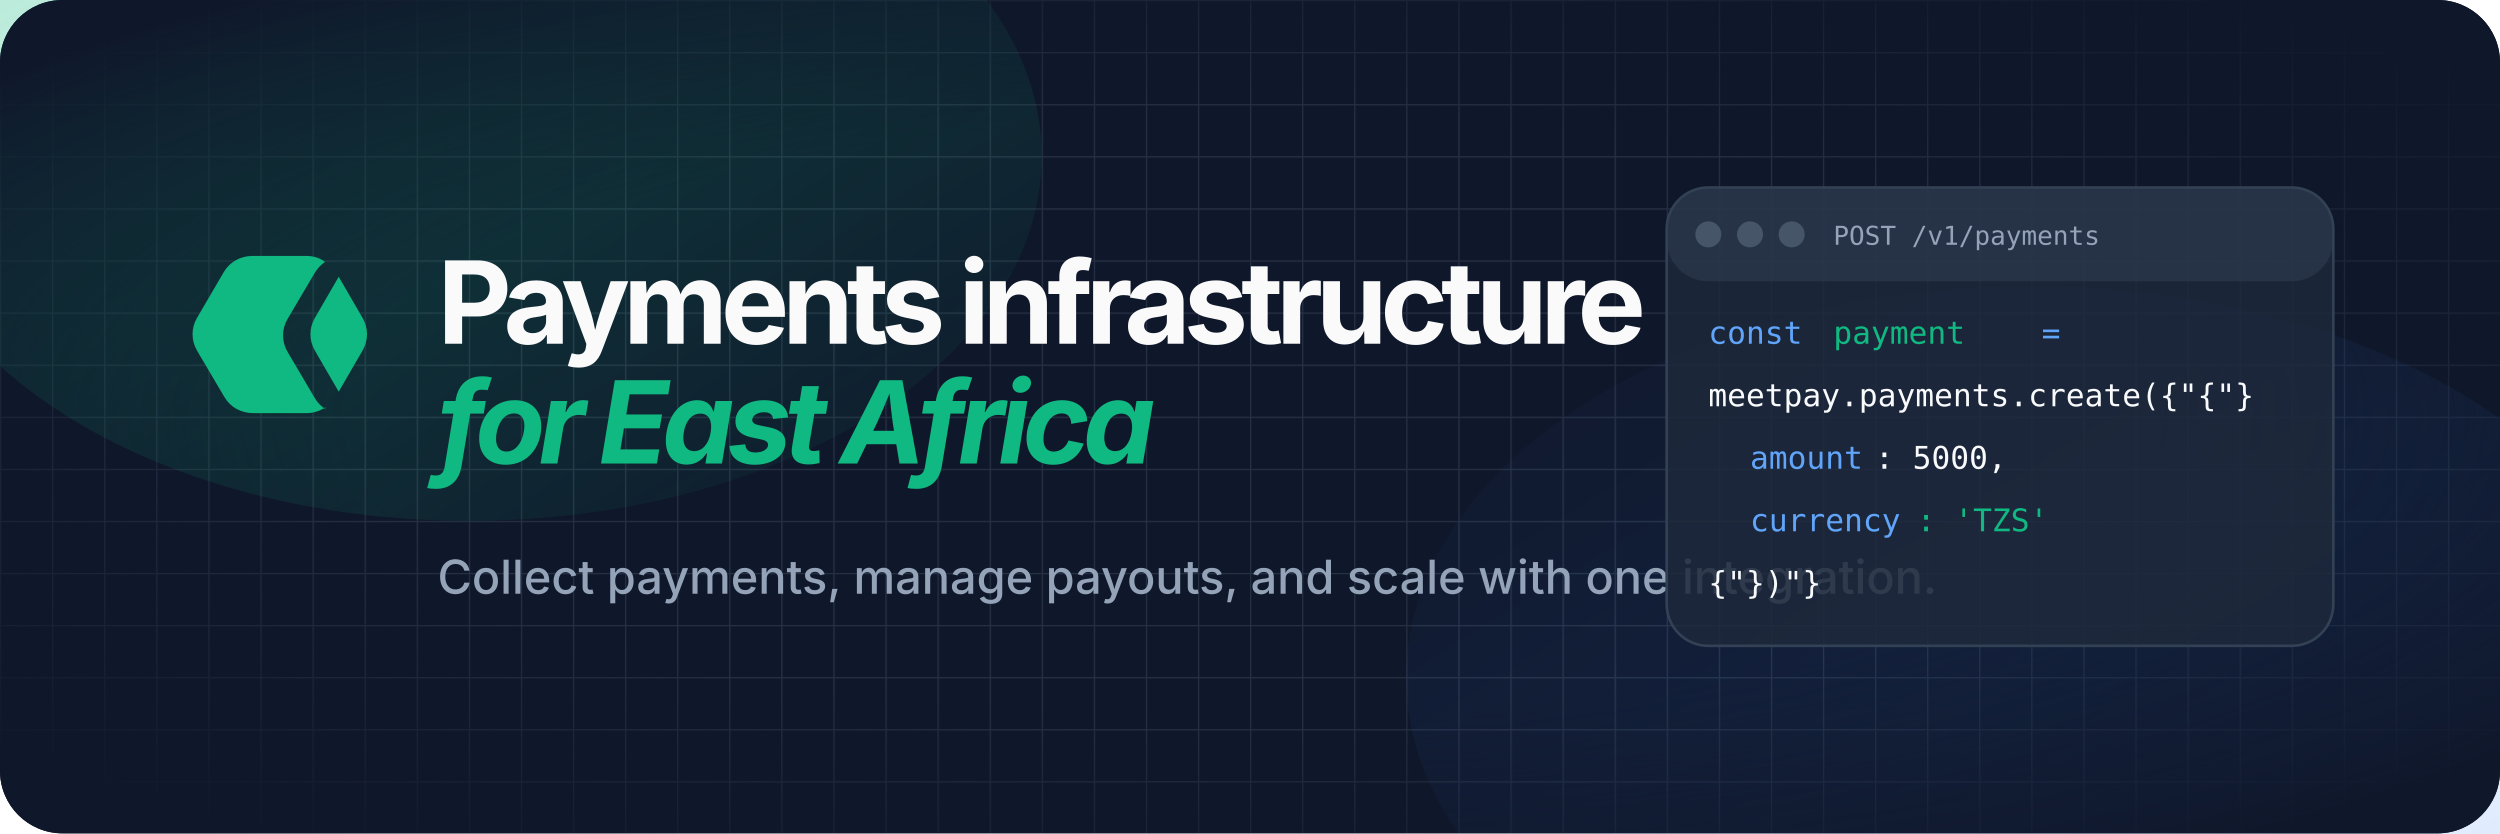
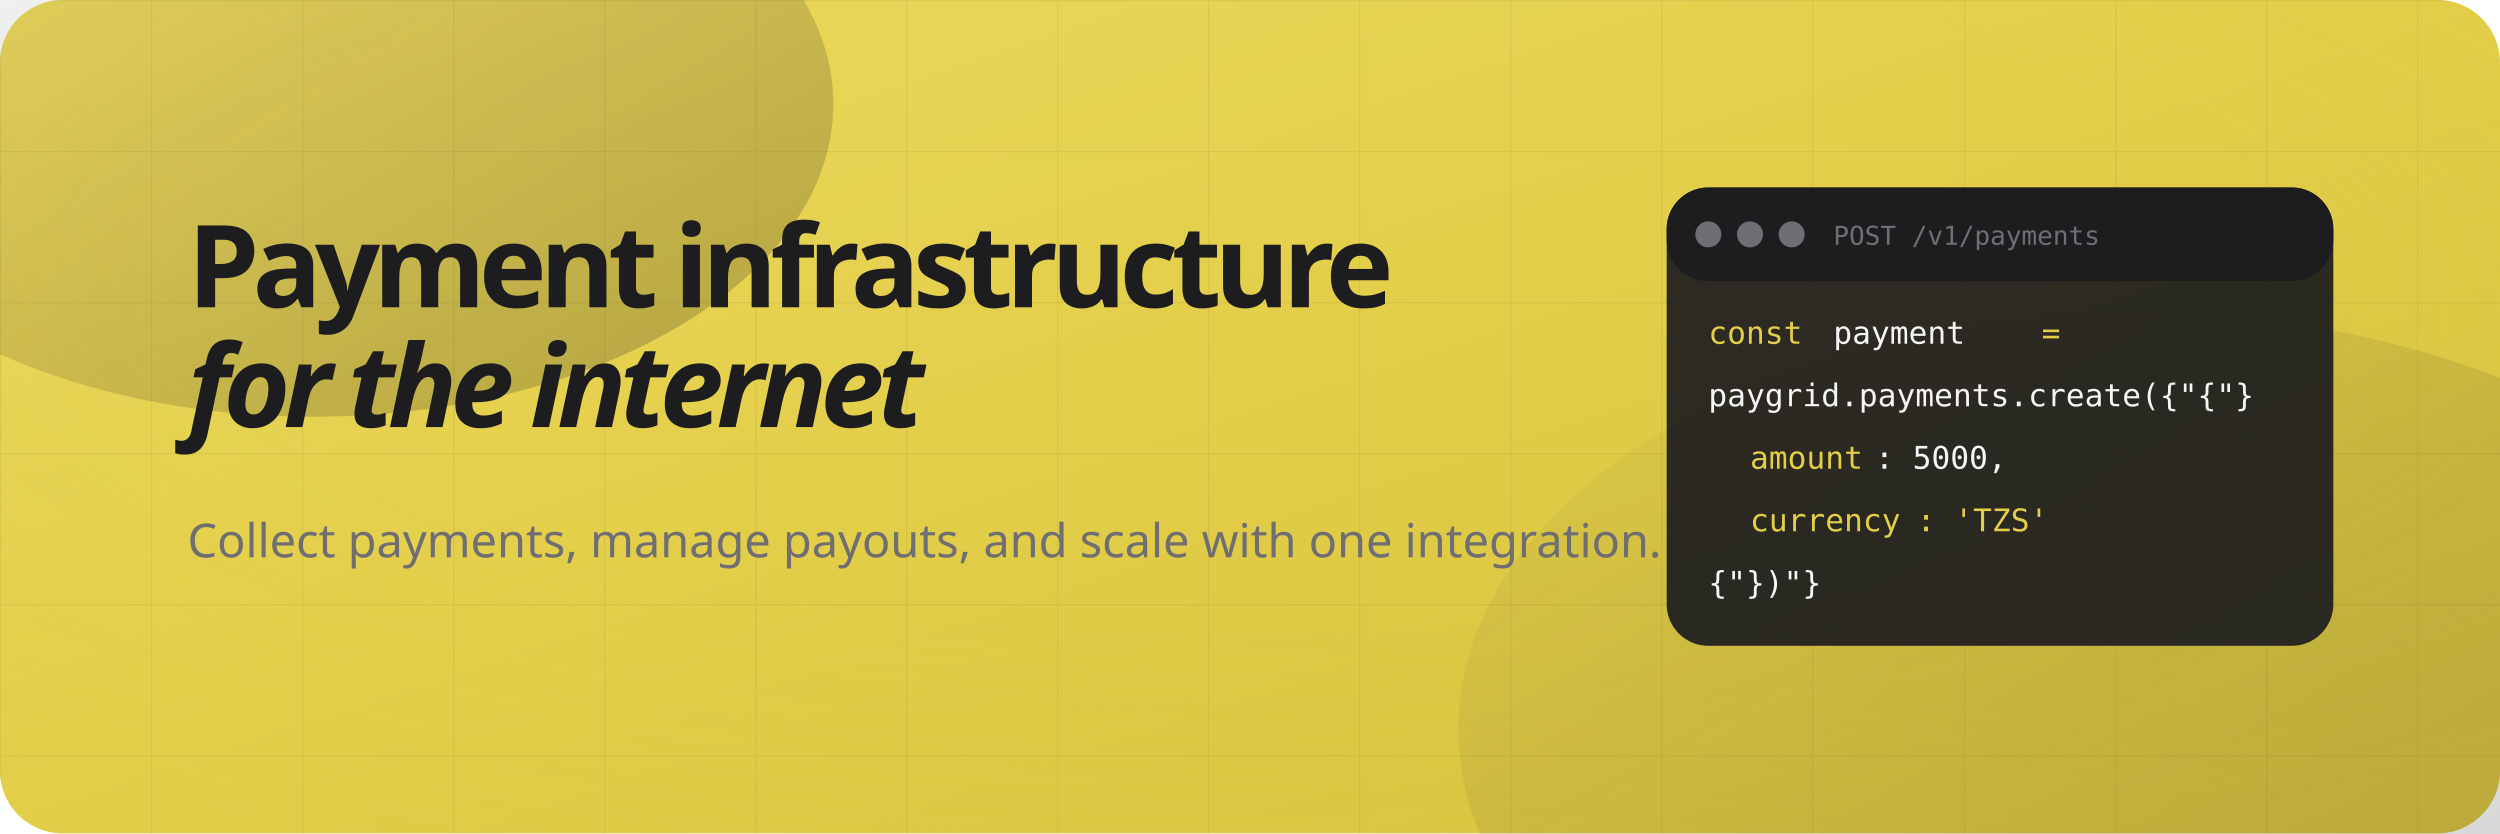
- <svg xmlns="http://www.w3.org/2000/svg" width="960" height="320" viewBox="0 0 960 320" fill="none" role="img" aria-label="MeetPay payments infrastructure">
+ <svg xmlns="http://www.w3.org/2000/svg" width="960" height="320" viewBox="0 0 960 320" fill="none" role="img" aria-label="PayGrid payment infrastructure">
  <defs>
-     <linearGradient id="glow-emerald" x1="0%" y1="0%" x2="100%" y2="100%">
-       <stop offset="0%" stop-color="#10B981" stop-opacity="0.35" />
-       <stop offset="100%" stop-color="#10B981" stop-opacity="0" />
+     <linearGradient id="hero-yellow" x1="0%" y1="0%" x2="100%" y2="100%">
+       <stop offset="0%" stop-color="#ecd95f" />
+       <stop offset="48%" stop-color="#e3ce49" />
+       <stop offset="100%" stop-color="#d4be3c" />
    </linearGradient>
-     <linearGradient id="glow-blue" x1="100%" y1="100%" x2="0%" y2="0%">
-       <stop offset="0%" stop-color="#3B82F6" stop-opacity="0.2" />
-       <stop offset="100%" stop-color="#3B82F6" stop-opacity="0" />
+     <linearGradient id="glow-dark" x1="100%" y1="100%" x2="0%" y2="0%">
+       <stop offset="0%" stop-color="#1d1d1f" stop-opacity="0.25" />
+       <stop offset="100%" stop-color="#1d1d1f" stop-opacity="0" />
    </linearGradient>
-     <pattern id="grid" width="20" height="20" patternUnits="userSpaceOnUse">
-       <path d="M 20 0 L 0 0 0 20" fill="none" stroke="#94A3B8" stroke-opacity="0.18" stroke-width="1" />
+     <pattern id="grid" width="58" height="58" patternUnits="userSpaceOnUse">
+       <path d="M 58 0 L 0 0 0 58" fill="none" stroke="#1d1d1f" stroke-opacity="0.07" stroke-width="1" />
    </pattern>
-     <radialGradient id="fade" cx="50%" cy="50%" r="65%">
-       <stop offset="55%" stop-color="#0F172A" stop-opacity="0" />
-       <stop offset="100%" stop-color="#0F172A" stop-opacity="1" />
+     <radialGradient id="fade" cx="50%" cy="35%" r="75%">
+       <stop offset="55%" stop-color="#e3ce49" stop-opacity="0" />
+       <stop offset="100%" stop-color="#e3ce49" stop-opacity="0.15" />
    </radialGradient>
  </defs>
-   <rect width="960" height="320" rx="24" fill="#0F172A" />
+   <rect width="960" height="320" rx="24" fill="url(#hero-yellow)" />
  <rect width="960" height="320" rx="24" fill="url(#grid)" />
-   <ellipse cx="180" cy="60" rx="220" ry="140" fill="url(#glow-emerald)" />
-   <ellipse cx="780" cy="260" rx="240" ry="150" fill="url(#glow-blue)" />
+   <ellipse cx="820" cy="280" rx="260" ry="160" fill="url(#glow-dark)" />
+   <ellipse cx="120" cy="40" rx="200" ry="120" fill="url(#glow-dark)" />
  <rect width="960" height="320" rx="24" fill="url(#fade)" />
-   <g transform="translate(72 96) scale(2.286)">
-     <path fill="#10B981" d="M23.2 26.4c-.9.6-2 1-3.1 1h-9.1c-2 0-3.8-1-4.8-2.7l-4.6-7.8c-1-1.7-1-3.8 0-5.5L6.1 3.7c1-1.7 2.8-2.7 4.8-2.7h9.1c1.1 0 2.2.3 3.1 1-.7.5-1.2 1-1.7 1.8l-4.6 7.8c-1 1.7-1 3.8 0 5.5l4.6 7.8c.4.7 1 1.3 1.7 1.8ZM29.4 11.4l-4-6.9-4 6.9c-1 1.7-1 3.8 0 5.5l4 6.9 4-6.9c1-1.7 1-3.8 0-5.5Z" />
-   </g>
-   <text x="168" y="132" font-family="Inter, ui-sans-serif, system-ui, sans-serif" font-weight="700" font-size="44" letter-spacing="-0.06em" fill="#FAFAFA">Payments infrastructure</text>
-   <text x="168" y="178" font-family="Inter, ui-sans-serif, system-ui, sans-serif" font-weight="700" font-size="44" letter-spacing="-0.06em" fill="#10B981" font-style="italic">for East Africa</text>
-   <text x="168" y="228" font-family="Inter, ui-sans-serif, system-ui, sans-serif" font-weight="500" font-size="18" fill="#94A3B8">Collect payments, manage payouts, and scale with one integration.</text>
-   <rect x="640" y="72" width="256" height="176" rx="16" fill="#1E293B" fill-opacity="0.85" stroke="#334155" stroke-width="1" />
-   <rect x="640" y="72" width="256" height="36" rx="16" fill="#334155" fill-opacity="0.5" />
-   <circle cx="656" cy="90" r="5" fill="#475569" />
-   <circle cx="672" cy="90" r="5" fill="#475569" />
-   <circle cx="688" cy="90" r="5" fill="#475569" />
-   <text x="704" y="94" font-family="ui-monospace, SFMono-Regular, Menlo, monospace" font-size="10" fill="#94A3B8">POST /v1/payments</text>
-   <text x="656" y="132" font-family="ui-monospace, SFMono-Regular, Menlo, monospace" font-size="12" fill="#60A5FA">const</text>
-   <text x="704" y="132" font-family="ui-monospace, SFMono-Regular, Menlo, monospace" font-size="12" fill="#10B981"> payment</text>
-   <text x="784" y="132" font-family="ui-monospace, SFMono-Regular, Menlo, monospace" font-size="12" fill="#60A5FA"> =</text>
-   <text x="656" y="156" font-family="ui-monospace, SFMono-Regular, Menlo, monospace" font-size="12" fill="#F8FAFC">  meetpay.payments.create({"{"}</text>
-   <text x="672" y="180" font-family="ui-monospace, SFMono-Regular, Menlo, monospace" font-size="12" fill="#60A5FA">amount</text>
-   <text x="720" y="180" font-family="ui-monospace, SFMono-Regular, Menlo, monospace" font-size="12" fill="#F8FAFC">: 5000,</text>
-   <text x="672" y="204" font-family="ui-monospace, SFMono-Regular, Menlo, monospace" font-size="12" fill="#60A5FA">currency</text>
-   <text x="736" y="204" font-family="ui-monospace, SFMono-Regular, Menlo, monospace" font-size="12" fill="#10B981">: 'TZS'</text>
-   <text x="656" y="228" font-family="ui-monospace, SFMono-Regular, Menlo, monospace" font-size="12" fill="#F8FAFC">{"})"}</text>
+   <text x="72" y="118" font-family="Plus Jakarta Sans, ui-sans-serif, system-ui, sans-serif" font-weight="700" font-size="44" letter-spacing="-0.06em" fill="#1d1d1f">Payment infrastructure</text>
+   <text x="72" y="164" font-family="Plus Jakarta Sans, ui-sans-serif, system-ui, sans-serif" font-weight="700" font-size="44" letter-spacing="-0.06em" fill="#1d1d1f" font-style="italic">for the internet</text>
+   <text x="72" y="214" font-family="Plus Jakarta Sans, ui-sans-serif, system-ui, sans-serif" font-weight="500" font-size="18" fill="#6e6e73">Collect payments, manage payouts, and scale with one integration.</text>
+   <rect x="640" y="72" width="256" height="176" rx="16" fill="#1d1d1f" fill-opacity="0.92" />
+   <rect x="640" y="72" width="256" height="36" rx="16" fill="#1d1d1f" />
+   <circle cx="656" cy="90" r="5" fill="#6e6e73" />
+   <circle cx="672" cy="90" r="5" fill="#6e6e73" />
+   <circle cx="688" cy="90" r="5" fill="#6e6e73" />
+   <text x="704" y="94" font-family="ui-monospace, SFMono-Regular, Menlo, monospace" font-size="10" fill="#6e6e73">POST /v1/payments</text>
+   <text x="656" y="132" font-family="ui-monospace, SFMono-Regular, Menlo, monospace" font-size="12" fill="#e3ce49">const</text>
+   <text x="704" y="132" font-family="ui-monospace, SFMono-Regular, Menlo, monospace" font-size="12" fill="#f5f5f7"> payment</text>
+   <text x="784" y="132" font-family="ui-monospace, SFMono-Regular, Menlo, monospace" font-size="12" fill="#e3ce49"> =</text>
+   <text x="656" y="156" font-family="ui-monospace, SFMono-Regular, Menlo, monospace" font-size="12" fill="#f5f5f7">  paygrid.payments.create({"{"}</text>
+   <text x="672" y="180" font-family="ui-monospace, SFMono-Regular, Menlo, monospace" font-size="12" fill="#e3ce49">amount</text>
+   <text x="720" y="180" font-family="ui-monospace, SFMono-Regular, Menlo, monospace" font-size="12" fill="#f5f5f7">: 5000,</text>
+   <text x="672" y="204" font-family="ui-monospace, SFMono-Regular, Menlo, monospace" font-size="12" fill="#e3ce49">currency</text>
+   <text x="736" y="204" font-family="ui-monospace, SFMono-Regular, Menlo, monospace" font-size="12" fill="#e3ce49">: 'TZS'</text>
+   <text x="656" y="228" font-family="ui-monospace, SFMono-Regular, Menlo, monospace" font-size="12" fill="#f5f5f7">{"})"}</text>
</svg>
